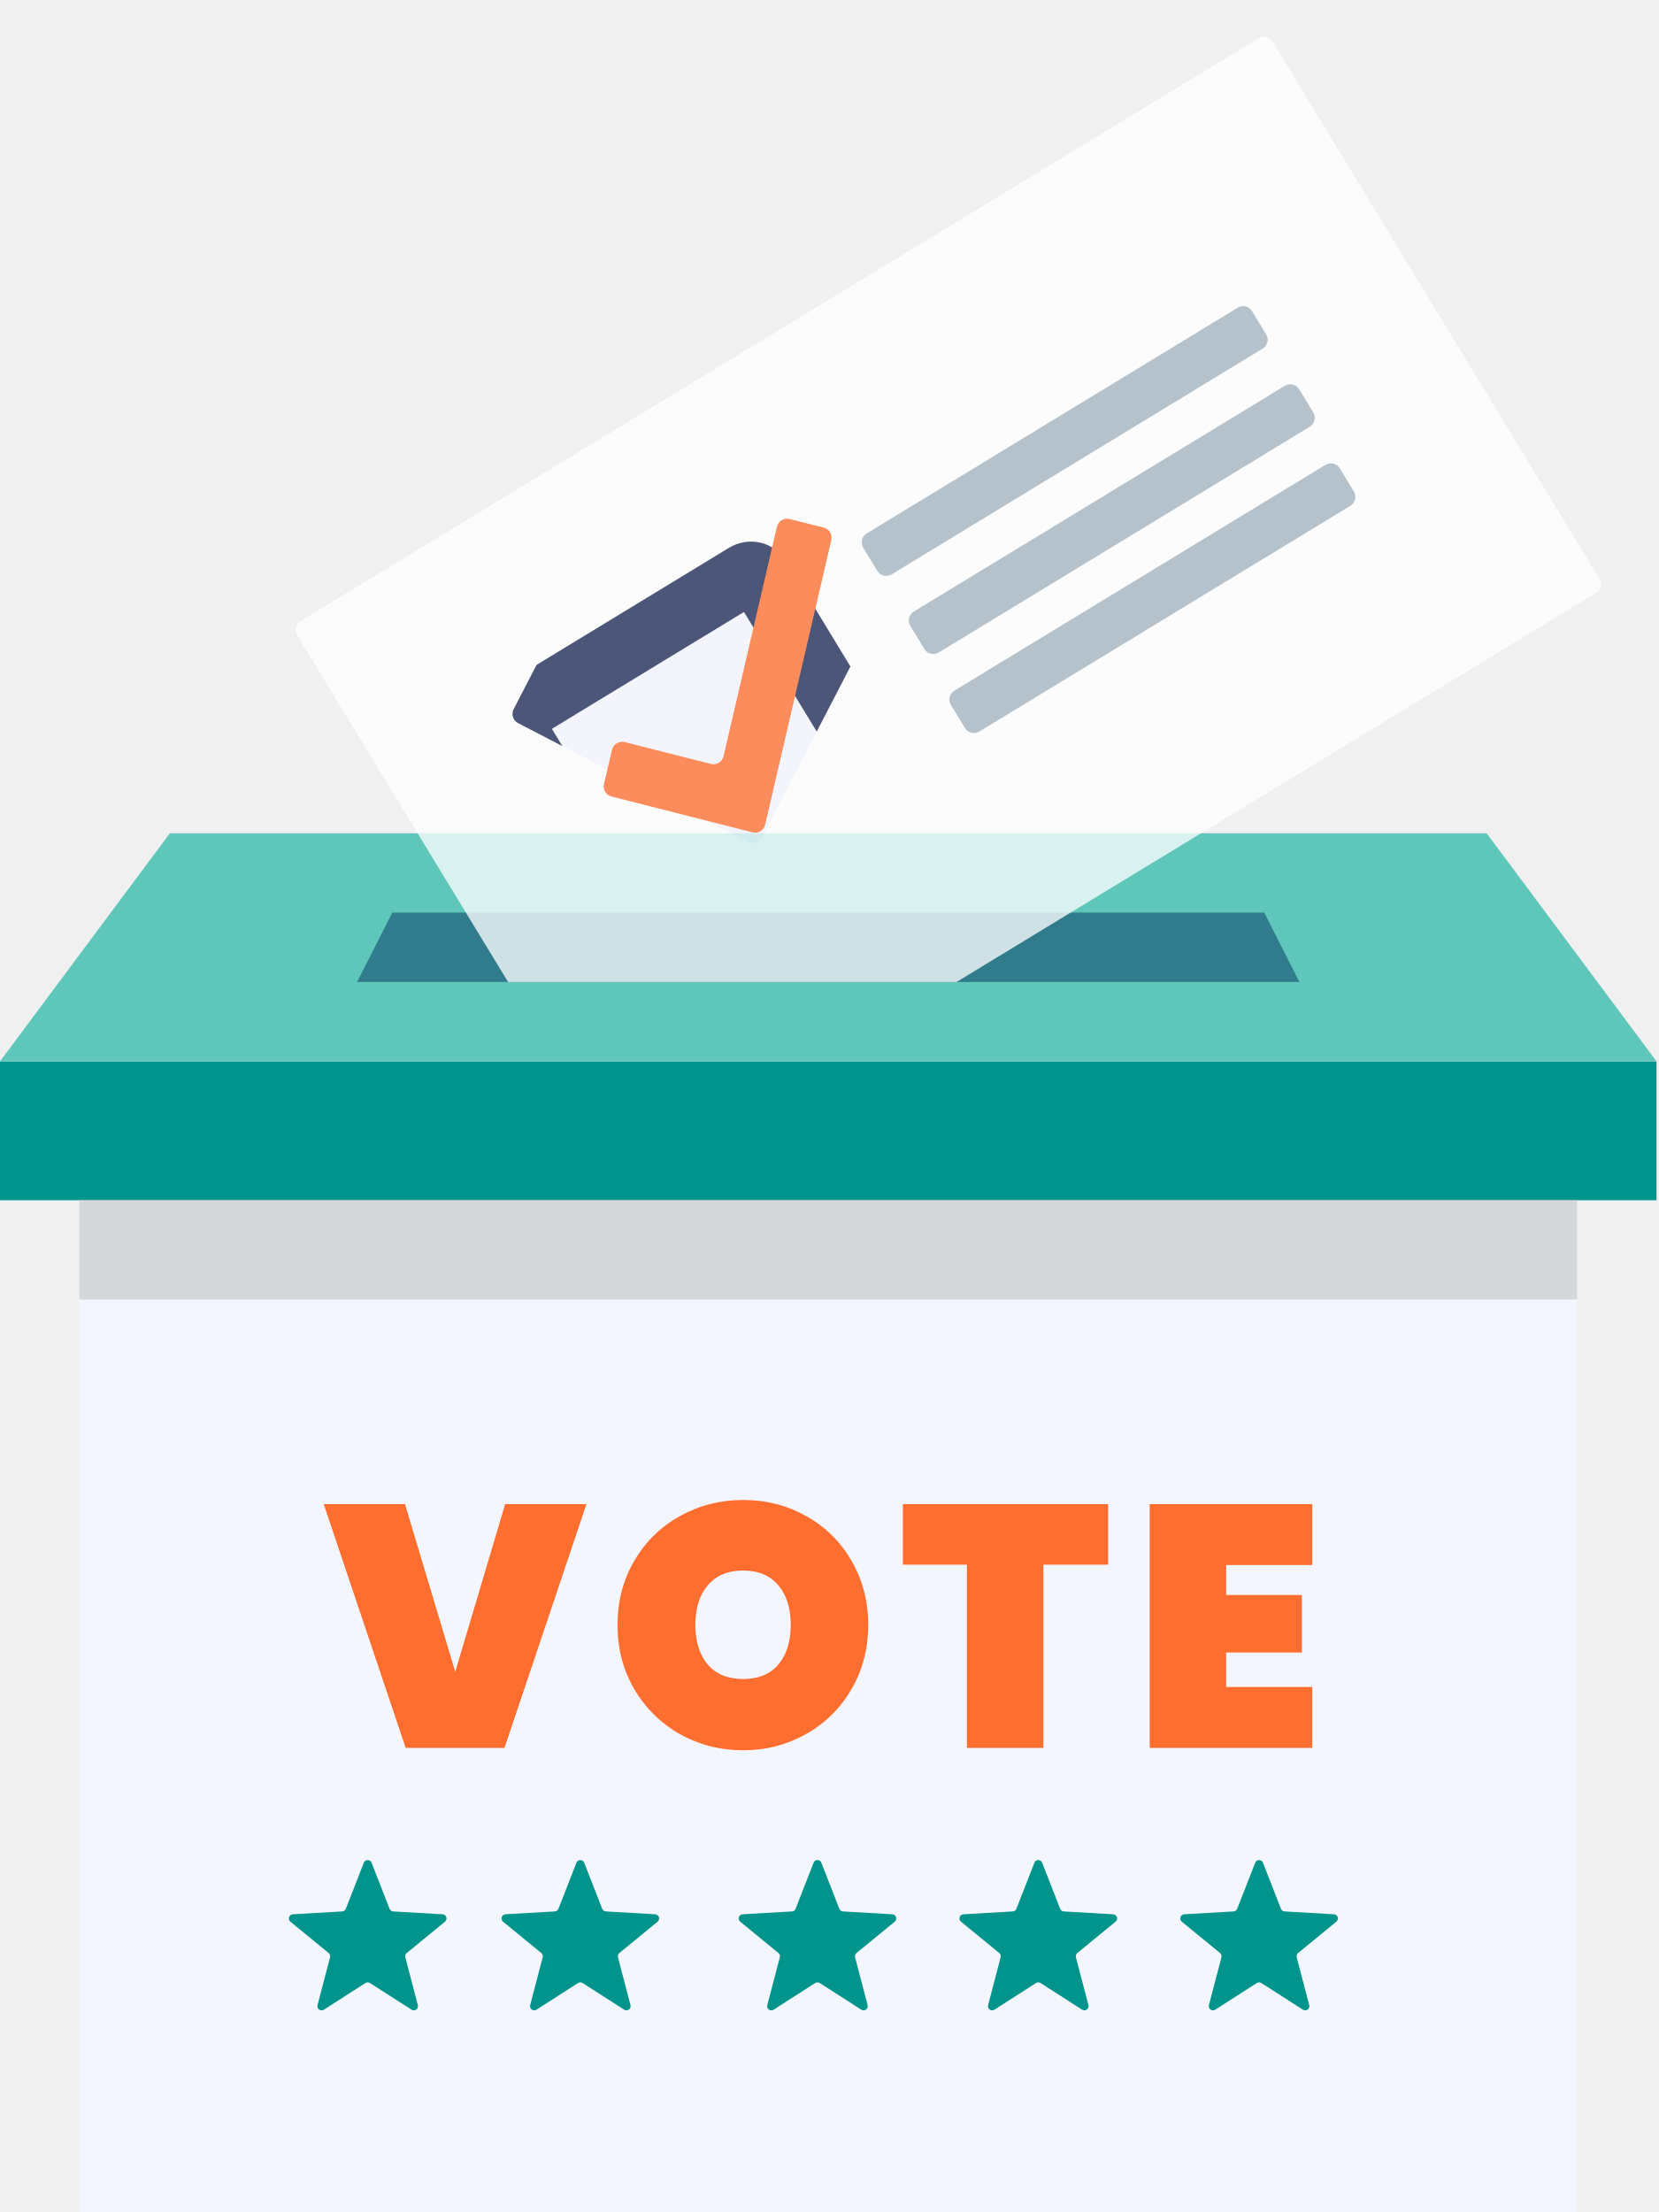
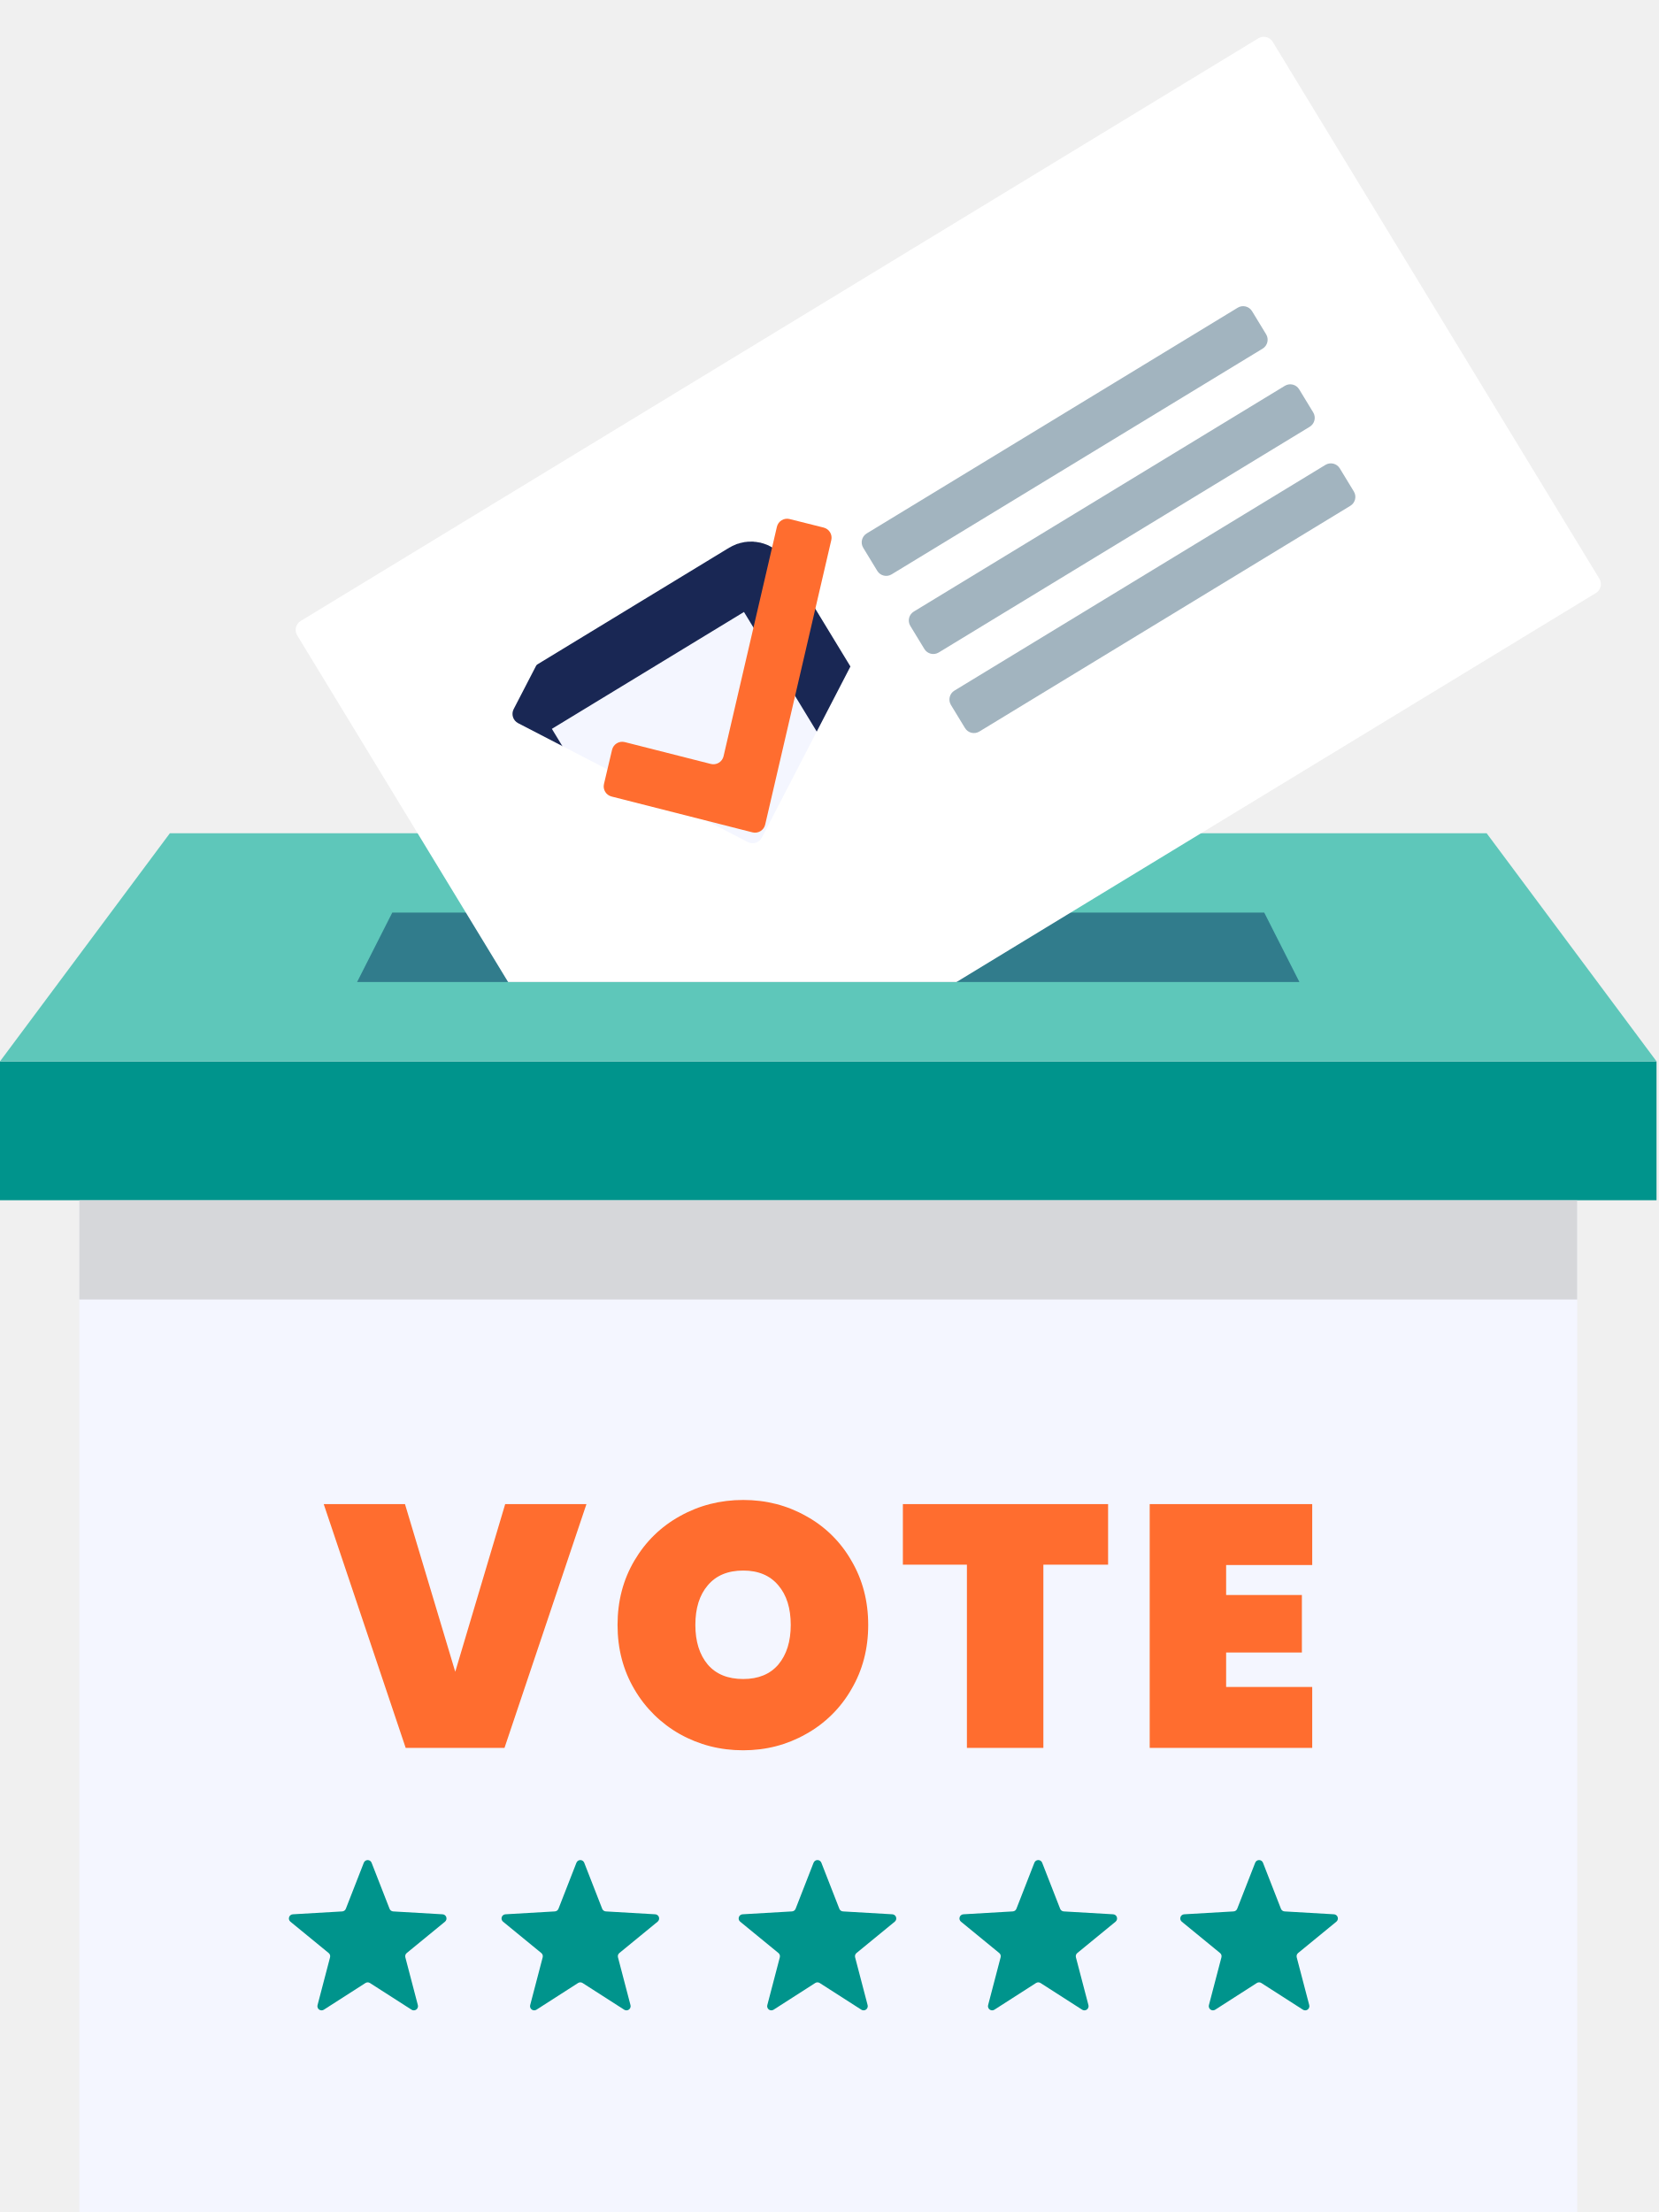
<svg xmlns="http://www.w3.org/2000/svg" width="159" height="212" viewBox="0 0 159 212" fill="none">
  <path d="M7.605 114.081h143.552V212H7.605v-97.919z" fill="#F4F6FF" />
  <path fill="#00948C" d="M0 101.722h158.762v13.309H0z" />
  <path d="M16.283 79.857H142.48l16.283 21.865H0l16.283-21.865z" fill="#5EC7BA" />
  <path d="M37.597 87.462h83.567l3.373 6.655H34.224l3.373-6.655z" fill="#317C8C" />
  <path fill="#C4C4C4" fill-opacity=".62" d="M7.605 115.032h143.551v9.507H7.605z" />
  <path d="M56.206 144.154l-7.854 23.364H38.88l-7.854-23.364h7.788l4.818 16.071 4.785-16.071h7.788zm15.025 23.595c-2.2 0-4.224-.517-6.072-1.551a11.644 11.644 0 01-4.356-4.29c-1.078-1.826-1.617-3.883-1.617-6.171 0-2.288.539-4.345 1.617-6.171 1.078-1.826 2.53-3.245 4.356-4.257 1.848-1.034 3.872-1.551 6.072-1.551s4.213.517 6.039 1.551a11.163 11.163 0 014.323 4.257c1.078 1.826 1.617 3.883 1.617 6.171 0 2.288-.54 4.345-1.617 6.171a11.334 11.334 0 01-4.356 4.29c-1.826 1.034-3.828 1.551-6.006 1.551zm0-6.831c1.452 0 2.574-.462 3.366-1.386.792-.946 1.188-2.211 1.188-3.795 0-1.606-.396-2.871-1.188-3.795-.792-.946-1.914-1.419-3.366-1.419-1.474 0-2.607.473-3.4 1.419-.791.924-1.187 2.189-1.187 3.795 0 1.584.396 2.849 1.188 3.795.792.924 1.925 1.386 3.399 1.386zm34.97-16.764v5.808h-6.204v17.556H92.67v-17.556h-6.138v-5.808H106.2zm11.313 5.841v2.871h7.26v5.511h-7.26v3.3h8.25v5.841h-15.576v-23.364h15.576v5.841h-8.25z" fill="#FF6D2F" />
  <path d="M34.868 178.525a.4.4 0 01.745 0l1.723 4.414a.4.4 0 00.35.254l4.73.275a.4.4 0 01.231.709l-3.666 3.003a.4.4 0 00-.133.411l1.2 4.584a.4.4 0 01-.602.438l-3.99-2.559a.402.402 0 00-.431 0l-3.99 2.559a.4.4 0 01-.602-.438l1.2-4.584a.4.4 0 00-.133-.411l-3.666-3.003a.4.4 0 01.23-.709l4.731-.275a.4.4 0 00.35-.254l1.723-4.414zm20.379-.001a.4.4 0 01.745 0l1.723 4.414a.4.4 0 00.35.254l4.73.275a.4.4 0 01.231.709l-3.666 3.003a.399.399 0 00-.133.41l1.2 4.585a.4.4 0 01-.603.438l-3.989-2.559a.402.402 0 00-.432 0l-3.989 2.559a.4.4 0 01-.602-.438l1.2-4.585a.399.399 0 00-.133-.41l-3.666-3.003a.4.4 0 01.23-.709l4.731-.275a.4.4 0 00.35-.254l1.723-4.414zm22.727 0a.4.4 0 01.746 0l1.723 4.414a.4.4 0 00.35.254l4.73.275a.4.4 0 01.23.709l-3.665 3.003a.399.399 0 00-.134.41l1.2 4.585a.4.4 0 01-.602.438l-3.99-2.559a.402.402 0 00-.431 0l-3.989 2.559a.4.4 0 01-.603-.438l1.2-4.585a.399.399 0 00-.133-.41l-3.666-3.003a.4.4 0 01.23-.709l4.732-.275a.4.4 0 00.35-.254l1.722-4.414zm21.162 0a.4.4 0 01.746 0l1.723 4.414a.4.4 0 00.349.254l4.731.275a.4.4 0 01.231.709l-3.666 3.003a.4.4 0 00-.134.41l1.201 4.585a.4.4 0 01-.603.438l-3.989-2.559a.402.402 0 00-.432 0l-3.989 2.559a.4.4 0 01-.603-.438l1.2-4.585a.399.399 0 00-.133-.41l-3.666-3.003a.4.4 0 01.23-.709l4.732-.275a.4.4 0 00.35-.254l1.722-4.414zm21.163 0a.4.4 0 01.745 0l1.723 4.414a.4.4 0 00.349.254l4.732.275a.4.4 0 01.23.709l-3.666 3.003a.4.4 0 00-.134.41l1.201 4.585a.4.4 0 01-.603.438l-3.989-2.559a.402.402 0 00-.432 0l-3.989 2.559a.4.4 0 01-.603-.438l1.201-4.585a.4.4 0 00-.133-.41l-3.667-3.003a.4.4 0 01.231-.709l4.731-.275a.4.4 0 00.349-.254l1.724-4.414z" fill="#00948C" />
-   <mask id="a" maskUnits="userSpaceOnUse" x="23" y="0" width="134" height="95">
+   <mask id="a" mask-type="alpha" maskUnits="userSpaceOnUse" x="23" y="0" width="134" height="95">
    <path fill="#C4C4C4" d="M23.767 0h133.094v94.116H23.767z" />
  </mask>
  <g mask="url(#a)">
    <rect x="27.962" y="60.036" width="109.44" height="62.231" rx="1" transform="rotate(-31.317 27.962 60.036)" fill="#fff" />
    <mask id="b" fill="#fff">
      <rect x="48.77" y="68.85" width="27.551" height="26.786" rx="1" transform="rotate(-31.317 48.77 68.85)" />
    </mask>
    <rect x="48.77" y="68.85" width="27.551" height="26.786" rx="1" transform="rotate(-31.317 48.77 68.85)" fill="#F4F6FF" stroke="#192754" stroke-width="6" mask="url(#b)" />
    <rect x="82.212" y="51.644" width="43.623" height="4.592" rx="1" transform="rotate(-31.317 82.212 51.644)" fill="#A2B4BF" />
    <rect x="86.726" y="59.132" width="43.623" height="4.592" rx="1" transform="rotate(-31.317 86.726 59.132)" fill="#A2B4BF" />
    <rect x="90.619" y="66.708" width="43.623" height="4.592" rx="1" transform="rotate(-31.317 90.62 66.708)" fill="#A2B4BF" />
    <path d="M73.336 79.03a1 1 0 01-1.22.743l-13.504-3.434a1 1 0 01-.727-1.2l.775-3.277a1 1 0 011.219-.739l8.248 2.094a1 1 0 001.22-.742l5.112-21.986a1 1 0 011.217-.744l3.266.819a1 1 0 01.73 1.196l-6.336 27.27z" fill="#FF6D2F" />
  </g>
</svg>
